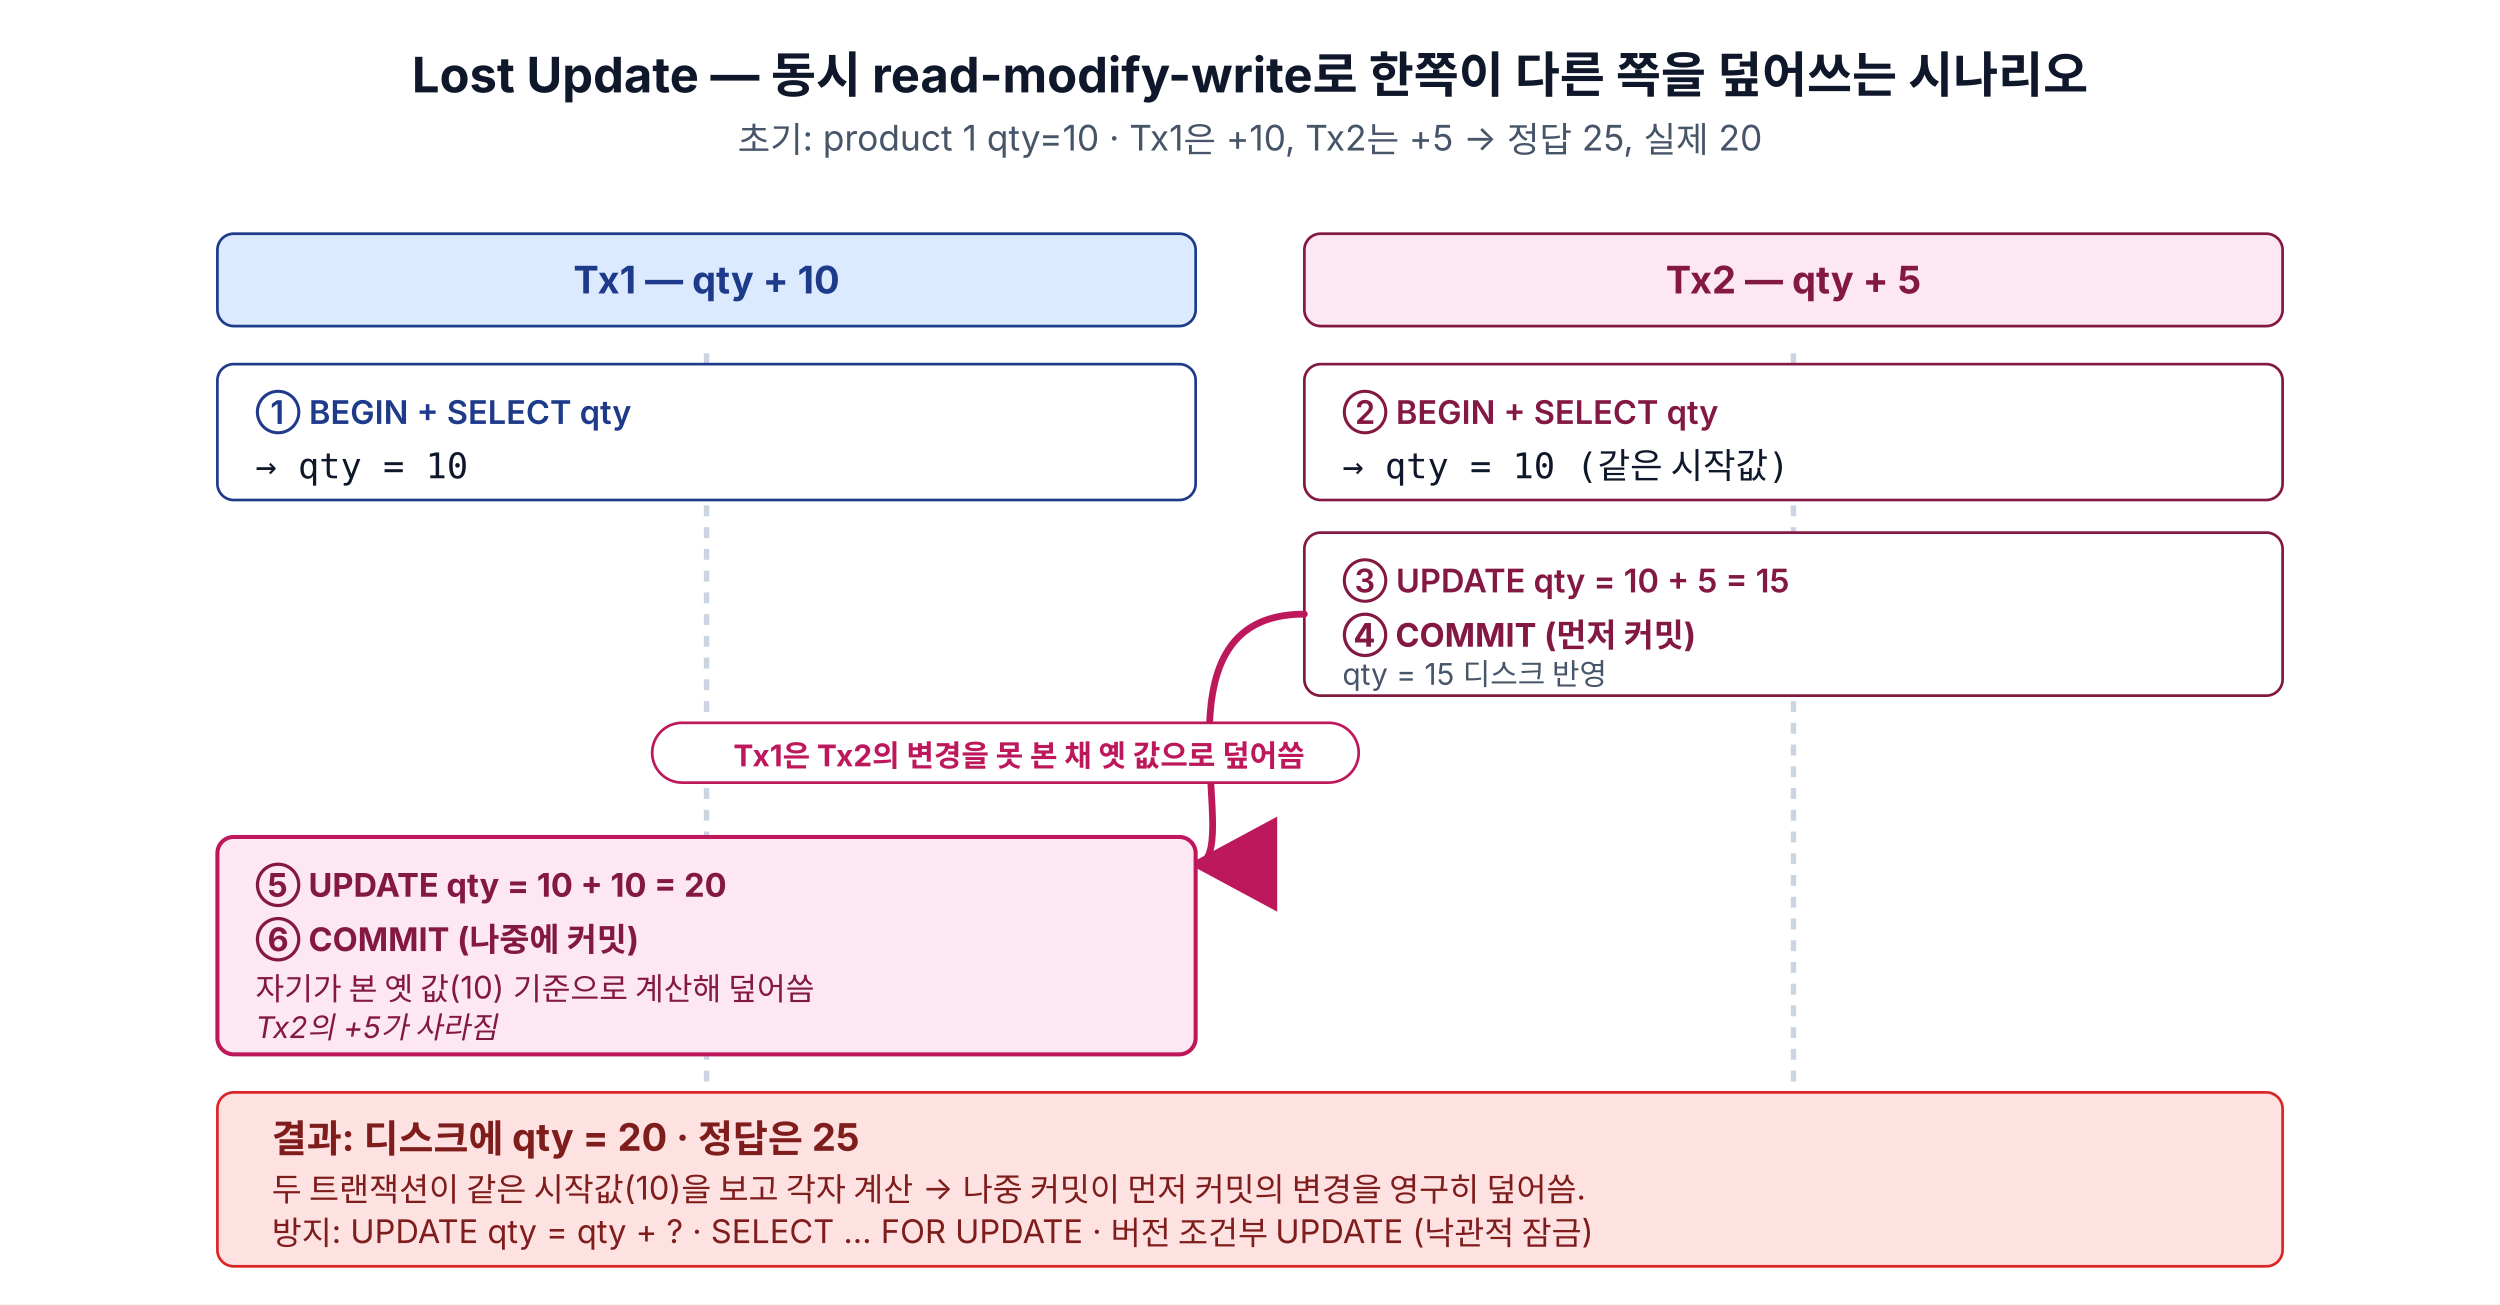
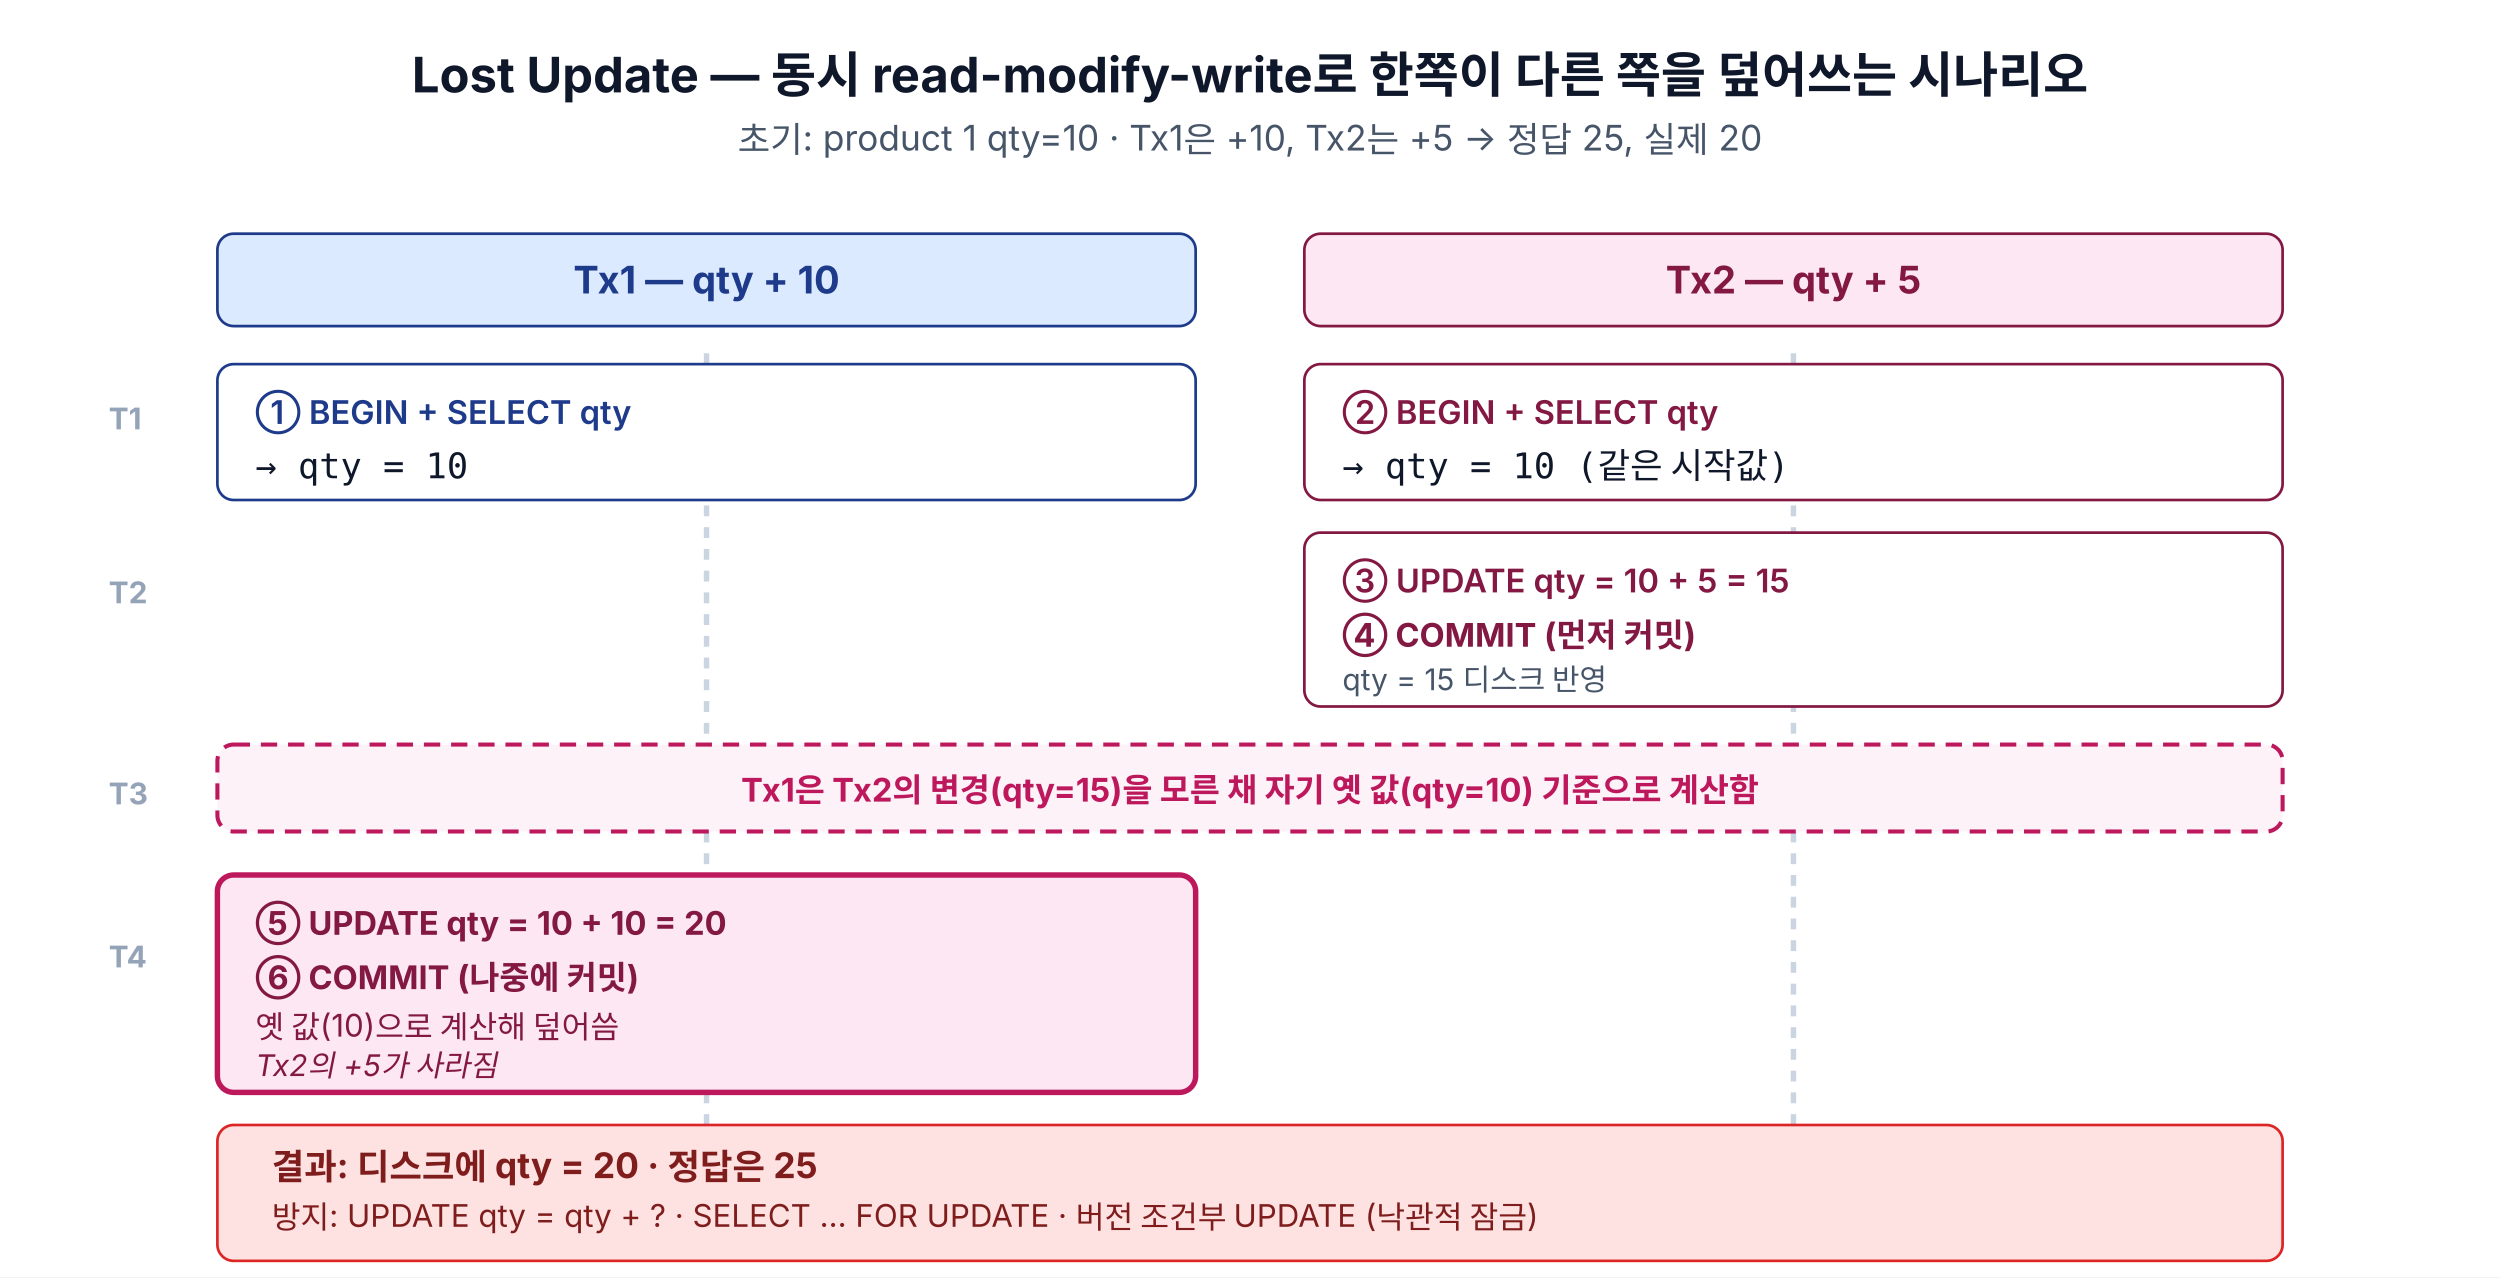
- <svg xmlns="http://www.w3.org/2000/svg" viewBox="0 0 920 480" font-family="-apple-system, 'Pretendard', 'Segoe UI', sans-serif">
-   <defs>
-     <marker id="luArr" markerWidth="14" markerHeight="14" refX="12" refY="7" orient="auto">
-       <path d="M0,0 L0,14 L13,7 z" fill="#be185d" />
-     </marker>
-   </defs>
-   <rect width="920" height="480" fill="#fff" />
+ <svg xmlns="http://www.w3.org/2000/svg" viewBox="0 0 920 470" font-family="-apple-system, 'Pretendard', 'Segoe UI', sans-serif">
+   <rect width="920" height="470" fill="#fff" />
  <text x="460" y="34" font-size="18" font-weight="700" fill="#0f172a" text-anchor="middle">Lost Update — 동시 read-modify-write로 한쪽이 다른 쪽을 덮어쓰는 시나리오</text>
  <text x="460" y="56" font-size="13" fill="#475569" text-anchor="middle">초기: product 1 qty=10  ·  Tx1은 +10, Tx2는 +5  →  정답 25, 실제 20</text>
  <g transform="translate(80, 86)">
    <rect width="360" height="34" rx="6" fill="#dbeafe" stroke="#1e3a8a" />
    <text x="180" y="22" font-size="14" font-weight="700" text-anchor="middle" fill="#1e3a8a">Tx1 — qty + 10</text>
  </g>
  <g transform="translate(480, 86)">
    <rect width="360" height="34" rx="6" fill="#fce7f3" stroke="#831843" />
    <text x="180" y="22" font-size="14" font-weight="700" text-anchor="middle" fill="#831843">Tx2 — qty + 5</text>
  </g>
-   <line x1="260" y1="130" x2="260" y2="450" stroke="#cbd5e1" stroke-width="2" stroke-dasharray="4,4" />
-   <line x1="660" y1="130" x2="660" y2="450" stroke="#cbd5e1" stroke-width="2" stroke-dasharray="4,4" />
+   <line x1="260" y1="130" x2="260" y2="440" stroke="#cbd5e1" stroke-width="2" stroke-dasharray="4,4" />
+   <line x1="660" y1="130" x2="660" y2="440" stroke="#cbd5e1" stroke-width="2" stroke-dasharray="4,4" />
+   <text x="40" y="158" font-size="11" font-weight="700" fill="#94a3b8">T1</text>
  <g transform="translate(80, 134)">
    <rect width="360" height="50" rx="6" fill="#fff" stroke="#1e3a8a" />
    <text x="14" y="22" font-size="12" font-weight="600" fill="#1e3a8a">① BEGIN + SELECT qty</text>
    <text x="14" y="42" font-size="13" fill="#0f172a" font-family="ui-monospace, Menlo, monospace">→ qty = 10</text>
  </g>
  <g transform="translate(480, 134)">
    <rect width="360" height="50" rx="6" fill="#fff" stroke="#831843" />
    <text x="14" y="22" font-size="12" font-weight="600" fill="#831843">② BEGIN + SELECT qty</text>
    <text x="14" y="42" font-size="13" fill="#0f172a" font-family="ui-monospace, Menlo, monospace">→ qty = 10  (같은 시작값)</text>
  </g>
+   <text x="40" y="222" font-size="11" font-weight="700" fill="#94a3b8">T2</text>
  <g transform="translate(480, 196)">
-     <rect width="360" height="60" rx="6" fill="#fff" stroke="#831843" />
+     <rect width="360" height="64" rx="6" fill="#fff" stroke="#831843" />
    <text x="14" y="22" font-size="12" font-weight="600" fill="#831843">③ UPDATE qty = 10 + 5 = 15</text>
    <text x="14" y="42" font-size="12" font-weight="700" fill="#831843">④ COMMIT (먼저 커밋)</text>
-     <text x="14" y="56" font-size="11" fill="#475569">qty = 15 디스크 반영</text>
+     <text x="14" y="58" font-size="11" fill="#475569">qty = 15 디스크 반영</text>
  </g>
-   <path d="M 480 226 C 420 226, 460 318, 440 318" fill="none" stroke="#be185d" stroke-width="2.5" stroke-linecap="round" marker-end="url(#luArr)" />
-   <g transform="translate(370, 280)">
-     <rect x="-130" y="-14" width="260" height="22" rx="11" fill="#fff" stroke="#be185d" stroke-width="1" />
-     <text x="5" y="2" font-size="11" font-weight="700" fill="#be185d" text-anchor="middle">Tx1은 Tx2의 변경을 못 본 채 옛 값으로 덮어씀</text>
+   <text x="40" y="296" font-size="11" font-weight="700" fill="#94a3b8">T3</text>
+   <g transform="translate(80, 274)">
+     <rect width="760" height="32" rx="6" fill="#fdf2f8" stroke="#be185d" stroke-width="1.5" stroke-dasharray="6,4" />
+     <text x="380" y="21" font-size="12" font-weight="700" fill="#be185d" text-anchor="middle">Tx1은 Tx2의 변경(qty=15)을 모른 채 자기 옛 값(qty=10) 기준으로 계산함</text>
  </g>
-   <g transform="translate(80, 308)">
-     <rect width="360" height="80" rx="6" fill="#fce7f3" stroke="#be185d" stroke-width="1.5" />
+   <text x="40" y="356" font-size="11" font-weight="700" fill="#94a3b8">T4</text>
+   <g transform="translate(80, 322)">
+     <rect width="360" height="80" rx="6" fill="#fce7f3" stroke="#be185d" stroke-width="2" />
    <text x="14" y="22" font-size="12" font-weight="700" fill="#831843">⑤ UPDATE qty = 10 + 10 = 20</text>
    <text x="14" y="42" font-size="12" font-weight="700" fill="#831843">⑥ COMMIT (나중에 커밋)</text>
-     <text x="14" y="60" font-size="11.5" fill="#831843">자기가 본 옛 값(10) 기준으로 계산해 덮어씀</text>
+     <text x="14" y="60" font-size="11.5" fill="#831843">옛 값(10)으로 계산해 덮어씀</text>
    <text x="14" y="74" font-size="11" fill="#831843" font-style="italic">Tx2의 +5가 사라짐</text>
  </g>
-   <g transform="translate(80, 402)">
-     <rect width="760" height="64" rx="6" fill="#fee2e2" stroke="#dc2626" />
-     <text x="20" y="22" font-size="14" font-weight="700" fill="#7f1d1d">결과: 디스크에 qty = 20  ·  정답은 25</text>
-     <text x="20" y="40" font-size="12" fill="#7f1d1d">두 트랜잭션이 같은 시작값(10)을 보고 각자 계산 → 나중 커밋이 먼저 커밋의 변경을 영구히 덮어씀.</text>
-     <text x="20" y="56" font-size="12" fill="#7f1d1d">방지: UPDATE qty = qty + ?  ·  SELECT ... FOR UPDATE  ·  버전 조건부 UPDATE (낙관적 잠금)</text>
+   <g transform="translate(80, 414)">
+     <rect width="760" height="50" rx="6" fill="#fee2e2" stroke="#dc2626" />
+     <text x="20" y="20" font-size="13" font-weight="700" fill="#7f1d1d">결과: 디스크에 qty = 20  ·  정답은 25</text>
+     <text x="20" y="38" font-size="11.5" fill="#7f1d1d">방지: UPDATE qty = qty + ?  ·  SELECT ... FOR UPDATE  ·  버전 조건부 UPDATE (낙관적 잠금)</text>
  </g>
</svg>
